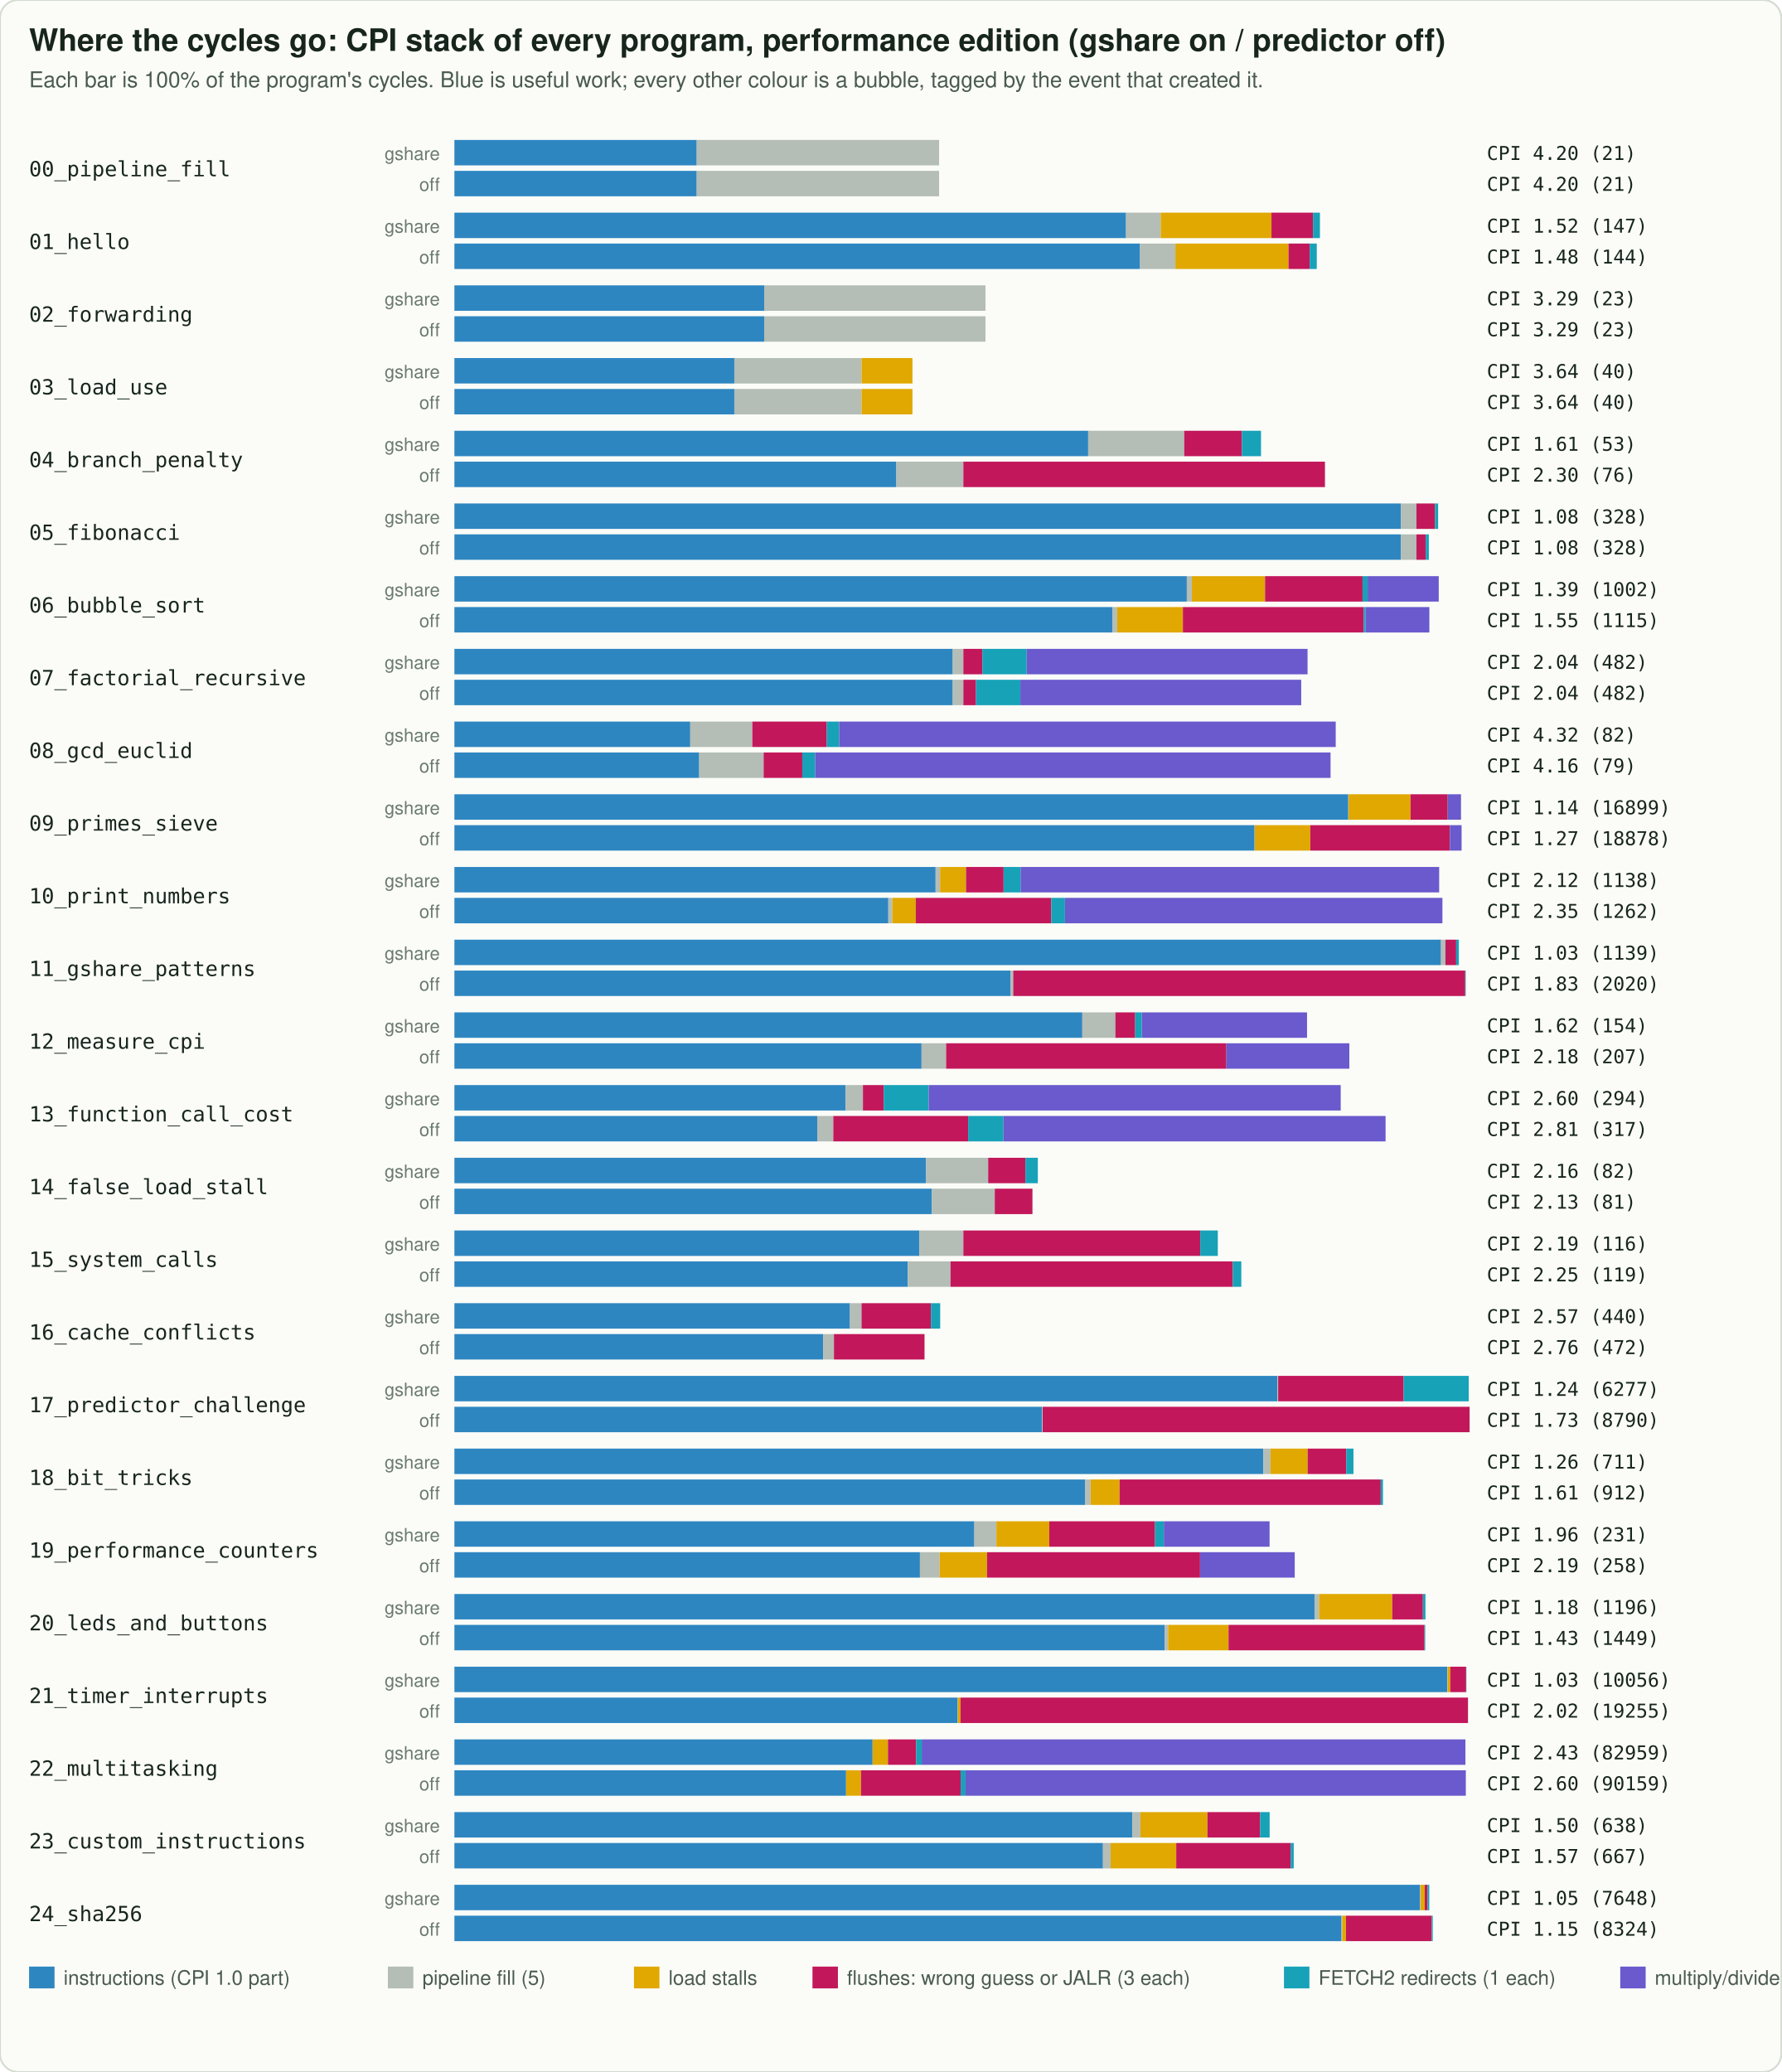
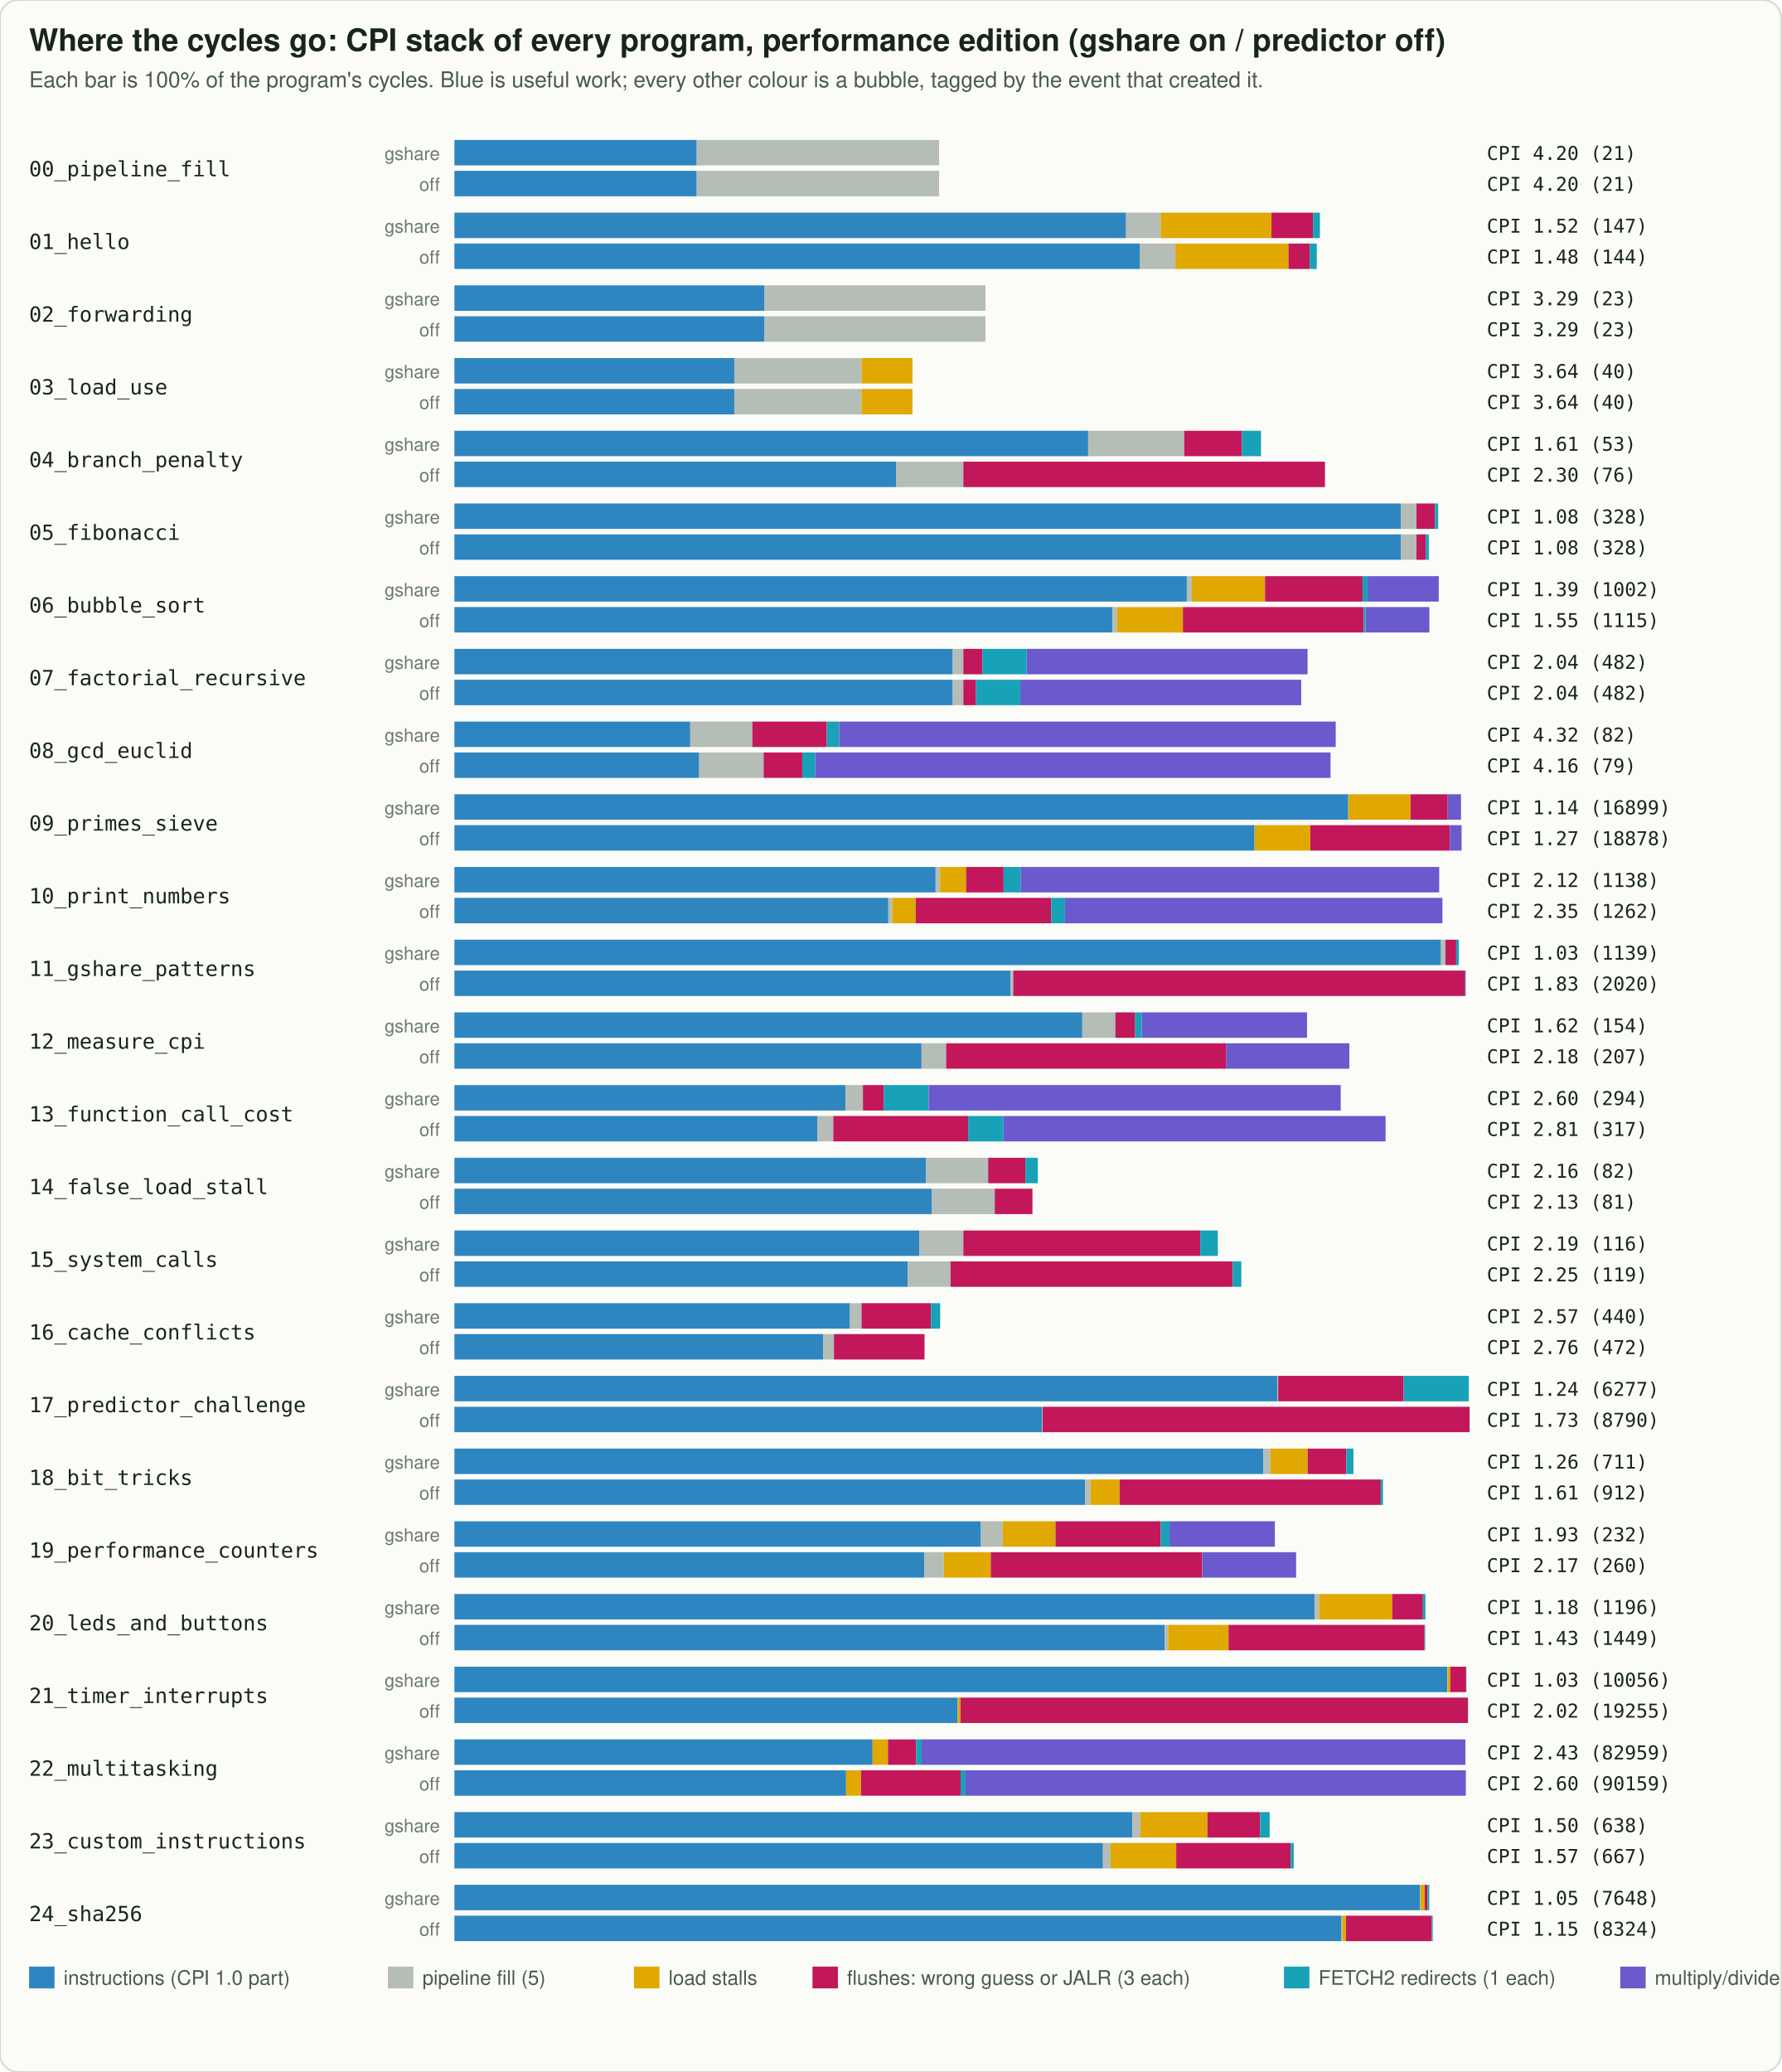
<svg xmlns="http://www.w3.org/2000/svg" viewBox="0 0 980 1140" width="980" height="1140">
  <rect width="100%" height="100%" rx="10" fill="#FBFCF8" stroke="#D5DBD0" />
  <text x="16" y="28" font-family="'IBM Plex Sans','Segoe UI',Helvetica,Arial,sans-serif" font-size="17" font-weight="600" fill="#17251D">Where the cycles go: CPI stack of every program, performance edition (gshare on / predictor off)</text>
  <text x="16" y="48" font-family="'IBM Plex Sans','Segoe UI',Helvetica,Arial,sans-serif" font-size="12" fill="#4A5A50">Each bar is 100% of the program's cycles. Blue is useful work; every other colour is a bubble, tagged by the event that created it.</text>
  <text x="16" y="97" font-family="'IBM Plex Mono',Consolas,monospace" font-size="11.5" fill="#17251D">00_pipeline_fill</text>
  <text x="242" y="88" font-family="'IBM Plex Sans','Segoe UI',Helvetica,Arial,sans-serif" font-size="10" fill="#6B7A70" text-anchor="end">gshare</text>
  <rect x="250" y="77" width="133.333" height="14" fill="#2E86C1" />
  <rect x="383.333" y="77" width="133.333" height="14" fill="#B4BDB6" />
  <rect x="516.667" y="77" width="0" height="14" fill="#E0A800" />
  <rect x="516.667" y="77" width="0" height="14" fill="#C2185B" />
  <rect x="516.667" y="77" width="0" height="14" fill="#17A2B8" />
  <rect x="516.667" y="77" width="0" height="14" fill="#6A5ACD" />
  <text x="818" y="88" font-family="'IBM Plex Mono',Consolas,monospace" font-size="10.5" fill="#17251D">CPI 4.20  (21)</text>
  <text x="242" y="105" font-family="'IBM Plex Sans','Segoe UI',Helvetica,Arial,sans-serif" font-size="10" fill="#6B7A70" text-anchor="end">off</text>
  <rect x="250" y="94" width="133.333" height="14" fill="#2E86C1" />
  <rect x="383.333" y="94" width="133.333" height="14" fill="#B4BDB6" />
  <rect x="516.667" y="94" width="0" height="14" fill="#E0A800" />
  <rect x="516.667" y="94" width="0" height="14" fill="#C2185B" />
  <rect x="516.667" y="94" width="0" height="14" fill="#17A2B8" />
  <rect x="516.667" y="94" width="0" height="14" fill="#6A5ACD" />
  <text x="818" y="105" font-family="'IBM Plex Mono',Consolas,monospace" font-size="10.5" fill="#17251D">CPI 4.20  (21)</text>
  <text x="16" y="137" font-family="'IBM Plex Mono',Consolas,monospace" font-size="11.5" fill="#17251D">01_hello</text>
  <text x="242" y="128" font-family="'IBM Plex Sans','Segoe UI',Helvetica,Arial,sans-serif" font-size="10" fill="#6B7A70" text-anchor="end">gshare</text>
  <rect x="250" y="117" width="369.524" height="14" fill="#2E86C1" />
  <rect x="619.524" y="117" width="19.048" height="14" fill="#B4BDB6" />
  <rect x="638.571" y="117" width="60.952" height="14" fill="#E0A800" />
  <rect x="699.524" y="117" width="22.857" height="14" fill="#C2185B" />
  <rect x="722.381" y="117" width="3.81" height="14" fill="#17A2B8" />
  <rect x="726.19" y="117" width="0" height="14" fill="#6A5ACD" />
  <text x="818" y="128" font-family="'IBM Plex Mono',Consolas,monospace" font-size="10.5" fill="#17251D">CPI 1.52  (147)</text>
  <text x="242" y="145" font-family="'IBM Plex Sans','Segoe UI',Helvetica,Arial,sans-serif" font-size="10" fill="#6B7A70" text-anchor="end">off</text>
  <rect x="250" y="134" width="377.222" height="14" fill="#2E86C1" />
  <rect x="627.222" y="134" width="19.444" height="14" fill="#B4BDB6" />
  <rect x="646.667" y="134" width="62.222" height="14" fill="#E0A800" />
  <rect x="708.889" y="134" width="11.667" height="14" fill="#C2185B" />
  <rect x="720.556" y="134" width="3.889" height="14" fill="#17A2B8" />
  <rect x="724.444" y="134" width="0" height="14" fill="#6A5ACD" />
  <text x="818" y="145" font-family="'IBM Plex Mono',Consolas,monospace" font-size="10.5" fill="#17251D">CPI 1.48  (144)</text>
  <text x="16" y="177" font-family="'IBM Plex Mono',Consolas,monospace" font-size="11.5" fill="#17251D">02_forwarding</text>
  <text x="242" y="168" font-family="'IBM Plex Sans','Segoe UI',Helvetica,Arial,sans-serif" font-size="10" fill="#6B7A70" text-anchor="end">gshare</text>
  <rect x="250" y="157" width="170.435" height="14" fill="#2E86C1" />
  <rect x="420.435" y="157" width="121.739" height="14" fill="#B4BDB6" />
  <rect x="542.174" y="157" width="0" height="14" fill="#E0A800" />
  <rect x="542.174" y="157" width="0" height="14" fill="#C2185B" />
  <rect x="542.174" y="157" width="0" height="14" fill="#17A2B8" />
  <rect x="542.174" y="157" width="0" height="14" fill="#6A5ACD" />
  <text x="818" y="168" font-family="'IBM Plex Mono',Consolas,monospace" font-size="10.5" fill="#17251D">CPI 3.29  (23)</text>
  <text x="242" y="185" font-family="'IBM Plex Sans','Segoe UI',Helvetica,Arial,sans-serif" font-size="10" fill="#6B7A70" text-anchor="end">off</text>
  <rect x="250" y="174" width="170.435" height="14" fill="#2E86C1" />
  <rect x="420.435" y="174" width="121.739" height="14" fill="#B4BDB6" />
  <rect x="542.174" y="174" width="0" height="14" fill="#E0A800" />
  <rect x="542.174" y="174" width="0" height="14" fill="#C2185B" />
  <rect x="542.174" y="174" width="0" height="14" fill="#17A2B8" />
  <rect x="542.174" y="174" width="0" height="14" fill="#6A5ACD" />
  <text x="818" y="185" font-family="'IBM Plex Mono',Consolas,monospace" font-size="10.5" fill="#17251D">CPI 3.29  (23)</text>
  <text x="16" y="217" font-family="'IBM Plex Mono',Consolas,monospace" font-size="11.5" fill="#17251D">03_load_use</text>
  <text x="242" y="208" font-family="'IBM Plex Sans','Segoe UI',Helvetica,Arial,sans-serif" font-size="10" fill="#6B7A70" text-anchor="end">gshare</text>
  <rect x="250" y="197" width="154" height="14" fill="#2E86C1" />
  <rect x="404" y="197" width="70" height="14" fill="#B4BDB6" />
  <rect x="474" y="197" width="28" height="14" fill="#E0A800" />
  <rect x="502" y="197" width="0" height="14" fill="#C2185B" />
  <rect x="502" y="197" width="0" height="14" fill="#17A2B8" />
  <rect x="502" y="197" width="0" height="14" fill="#6A5ACD" />
  <text x="818" y="208" font-family="'IBM Plex Mono',Consolas,monospace" font-size="10.5" fill="#17251D">CPI 3.64  (40)</text>
  <text x="242" y="225" font-family="'IBM Plex Sans','Segoe UI',Helvetica,Arial,sans-serif" font-size="10" fill="#6B7A70" text-anchor="end">off</text>
  <rect x="250" y="214" width="154" height="14" fill="#2E86C1" />
  <rect x="404" y="214" width="70" height="14" fill="#B4BDB6" />
  <rect x="474" y="214" width="28" height="14" fill="#E0A800" />
  <rect x="502" y="214" width="0" height="14" fill="#C2185B" />
  <rect x="502" y="214" width="0" height="14" fill="#17A2B8" />
  <rect x="502" y="214" width="0" height="14" fill="#6A5ACD" />
  <text x="818" y="225" font-family="'IBM Plex Mono',Consolas,monospace" font-size="10.5" fill="#17251D">CPI 3.64  (40)</text>
  <text x="16" y="257" font-family="'IBM Plex Mono',Consolas,monospace" font-size="11.5" fill="#17251D">04_branch_penalty</text>
  <text x="242" y="248" font-family="'IBM Plex Sans','Segoe UI',Helvetica,Arial,sans-serif" font-size="10" fill="#6B7A70" text-anchor="end">gshare</text>
  <rect x="250" y="237" width="348.679" height="14" fill="#2E86C1" />
  <rect x="598.679" y="237" width="52.83" height="14" fill="#B4BDB6" />
  <rect x="651.509" y="237" width="0" height="14" fill="#E0A800" />
  <rect x="651.509" y="237" width="31.698" height="14" fill="#C2185B" />
  <rect x="683.208" y="237" width="10.566" height="14" fill="#17A2B8" />
  <rect x="693.774" y="237" width="0" height="14" fill="#6A5ACD" />
  <text x="818" y="248" font-family="'IBM Plex Mono',Consolas,monospace" font-size="10.5" fill="#17251D">CPI 1.61  (53)</text>
  <text x="242" y="265" font-family="'IBM Plex Sans','Segoe UI',Helvetica,Arial,sans-serif" font-size="10" fill="#6B7A70" text-anchor="end">off</text>
  <rect x="250" y="254" width="243.158" height="14" fill="#2E86C1" />
  <rect x="493.158" y="254" width="36.842" height="14" fill="#B4BDB6" />
  <rect x="530" y="254" width="0" height="14" fill="#E0A800" />
  <rect x="530" y="254" width="198.947" height="14" fill="#C2185B" />
  <rect x="728.947" y="254" width="0" height="14" fill="#17A2B8" />
  <rect x="728.947" y="254" width="0" height="14" fill="#6A5ACD" />
  <text x="818" y="265" font-family="'IBM Plex Mono',Consolas,monospace" font-size="10.5" fill="#17251D">CPI 2.30  (76)</text>
  <text x="16" y="297" font-family="'IBM Plex Mono',Consolas,monospace" font-size="11.5" fill="#17251D">05_fibonacci</text>
  <text x="242" y="288" font-family="'IBM Plex Sans','Segoe UI',Helvetica,Arial,sans-serif" font-size="10" fill="#6B7A70" text-anchor="end">gshare</text>
  <rect x="250" y="277" width="520.732" height="14" fill="#2E86C1" />
  <rect x="770.732" y="277" width="8.537" height="14" fill="#B4BDB6" />
  <rect x="779.268" y="277" width="0" height="14" fill="#E0A800" />
  <rect x="779.268" y="277" width="10.244" height="14" fill="#C2185B" />
  <rect x="789.512" y="277" width="1.707" height="14" fill="#17A2B8" />
  <rect x="791.22" y="277" width="0" height="14" fill="#6A5ACD" />
  <text x="818" y="288" font-family="'IBM Plex Mono',Consolas,monospace" font-size="10.5" fill="#17251D">CPI 1.08  (328)</text>
  <text x="242" y="305" font-family="'IBM Plex Sans','Segoe UI',Helvetica,Arial,sans-serif" font-size="10" fill="#6B7A70" text-anchor="end">off</text>
  <rect x="250" y="294" width="520.732" height="14" fill="#2E86C1" />
  <rect x="770.732" y="294" width="8.537" height="14" fill="#B4BDB6" />
  <rect x="779.268" y="294" width="0" height="14" fill="#E0A800" />
  <rect x="779.268" y="294" width="5.122" height="14" fill="#C2185B" />
  <rect x="784.39" y="294" width="1.707" height="14" fill="#17A2B8" />
  <rect x="786.098" y="294" width="0" height="14" fill="#6A5ACD" />
  <text x="818" y="305" font-family="'IBM Plex Mono',Consolas,monospace" font-size="10.5" fill="#17251D">CPI 1.08  (328)</text>
  <text x="16" y="337" font-family="'IBM Plex Mono',Consolas,monospace" font-size="11.5" fill="#17251D">06_bubble_sort</text>
  <text x="242" y="328" font-family="'IBM Plex Sans','Segoe UI',Helvetica,Arial,sans-serif" font-size="10" fill="#6B7A70" text-anchor="end">gshare</text>
  <rect x="250" y="317" width="402.954" height="14" fill="#2E86C1" />
  <rect x="652.954" y="317" width="2.794" height="14" fill="#B4BDB6" />
  <rect x="655.749" y="317" width="40.24" height="14" fill="#E0A800" />
  <rect x="695.988" y="317" width="53.653" height="14" fill="#C2185B" />
  <rect x="749.641" y="317" width="2.794" height="14" fill="#17A2B8" />
  <rect x="752.435" y="317" width="39.122" height="14" fill="#6A5ACD" />
  <text x="818" y="328" font-family="'IBM Plex Mono',Consolas,monospace" font-size="10.5" fill="#17251D">CPI 1.39  (1002)</text>
  <text x="242" y="345" font-family="'IBM Plex Sans','Segoe UI',Helvetica,Arial,sans-serif" font-size="10" fill="#6B7A70" text-anchor="end">off</text>
  <rect x="250" y="334" width="362.117" height="14" fill="#2E86C1" />
  <rect x="612.117" y="334" width="2.511" height="14" fill="#B4BDB6" />
  <rect x="614.628" y="334" width="36.161" height="14" fill="#E0A800" />
  <rect x="650.789" y="334" width="99.444" height="14" fill="#C2185B" />
  <rect x="750.233" y="334" width="1.004" height="14" fill="#17A2B8" />
  <rect x="751.238" y="334" width="35.157" height="14" fill="#6A5ACD" />
  <text x="818" y="345" font-family="'IBM Plex Mono',Consolas,monospace" font-size="10.5" fill="#17251D">CPI 1.55  (1115)</text>
  <text x="16" y="377" font-family="'IBM Plex Mono',Consolas,monospace" font-size="11.5" fill="#17251D">07_factorial_recursive</text>
  <text x="242" y="368" font-family="'IBM Plex Sans','Segoe UI',Helvetica,Arial,sans-serif" font-size="10" fill="#6B7A70" text-anchor="end">gshare</text>
  <rect x="250" y="357" width="274.191" height="14" fill="#2E86C1" />
  <rect x="524.191" y="357" width="5.809" height="14" fill="#B4BDB6" />
  <rect x="530" y="357" width="0" height="14" fill="#E0A800" />
  <rect x="530" y="357" width="10.456" height="14" fill="#C2185B" />
  <rect x="540.456" y="357" width="24.398" height="14" fill="#17A2B8" />
  <rect x="564.855" y="357" width="154.523" height="14" fill="#6A5ACD" />
  <text x="818" y="368" font-family="'IBM Plex Mono',Consolas,monospace" font-size="10.5" fill="#17251D">CPI 2.04  (482)</text>
  <text x="242" y="385" font-family="'IBM Plex Sans','Segoe UI',Helvetica,Arial,sans-serif" font-size="10" fill="#6B7A70" text-anchor="end">off</text>
  <rect x="250" y="374" width="274.191" height="14" fill="#2E86C1" />
  <rect x="524.191" y="374" width="5.809" height="14" fill="#B4BDB6" />
  <rect x="530" y="374" width="0" height="14" fill="#E0A800" />
  <rect x="530" y="374" width="6.971" height="14" fill="#C2185B" />
  <rect x="536.971" y="374" width="24.398" height="14" fill="#17A2B8" />
  <rect x="561.369" y="374" width="154.523" height="14" fill="#6A5ACD" />
  <text x="818" y="385" font-family="'IBM Plex Mono',Consolas,monospace" font-size="10.5" fill="#17251D">CPI 2.04  (482)</text>
  <text x="16" y="417" font-family="'IBM Plex Mono',Consolas,monospace" font-size="11.5" fill="#17251D">08_gcd_euclid</text>
  <text x="242" y="408" font-family="'IBM Plex Sans','Segoe UI',Helvetica,Arial,sans-serif" font-size="10" fill="#6B7A70" text-anchor="end">gshare</text>
  <rect x="250" y="397" width="129.756" height="14" fill="#2E86C1" />
  <rect x="379.756" y="397" width="34.146" height="14" fill="#B4BDB6" />
  <rect x="413.902" y="397" width="0" height="14" fill="#E0A800" />
  <rect x="413.902" y="397" width="40.976" height="14" fill="#C2185B" />
  <rect x="454.878" y="397" width="6.829" height="14" fill="#17A2B8" />
  <rect x="461.707" y="397" width="273.171" height="14" fill="#6A5ACD" />
  <text x="818" y="408" font-family="'IBM Plex Mono',Consolas,monospace" font-size="10.5" fill="#17251D">CPI 4.32  (82)</text>
  <text x="242" y="425" font-family="'IBM Plex Sans','Segoe UI',Helvetica,Arial,sans-serif" font-size="10" fill="#6B7A70" text-anchor="end">off</text>
  <rect x="250" y="414" width="134.684" height="14" fill="#2E86C1" />
  <rect x="384.684" y="414" width="35.443" height="14" fill="#B4BDB6" />
  <rect x="420.127" y="414" width="0" height="14" fill="#E0A800" />
  <rect x="420.127" y="414" width="21.266" height="14" fill="#C2185B" />
  <rect x="441.392" y="414" width="7.089" height="14" fill="#17A2B8" />
  <rect x="448.481" y="414" width="283.544" height="14" fill="#6A5ACD" />
  <text x="818" y="425" font-family="'IBM Plex Mono',Consolas,monospace" font-size="10.5" fill="#17251D">CPI 4.16  (79)</text>
  <text x="16" y="457" font-family="'IBM Plex Mono',Consolas,monospace" font-size="11.5" fill="#17251D">09_primes_sieve</text>
  <text x="242" y="448" font-family="'IBM Plex Sans','Segoe UI',Helvetica,Arial,sans-serif" font-size="10" fill="#6B7A70" text-anchor="end">gshare</text>
  <rect x="250" y="437" width="491.802" height="14" fill="#2E86C1" />
  <rect x="741.802" y="437" width="0.166" height="14" fill="#B4BDB6" />
  <rect x="741.968" y="437" width="34.066" height="14" fill="#E0A800" />
  <rect x="776.033" y="437" width="20.479" height="14" fill="#C2185B" />
  <rect x="796.513" y="437" width="0.099" height="14" fill="#17A2B8" />
  <rect x="796.612" y="437" width="7.191" height="14" fill="#6A5ACD" />
  <text x="818" y="448" font-family="'IBM Plex Mono',Consolas,monospace" font-size="10.5" fill="#17251D">CPI 1.14  (16899)</text>
  <text x="242" y="465" font-family="'IBM Plex Sans','Segoe UI',Helvetica,Arial,sans-serif" font-size="10" fill="#6B7A70" text-anchor="end">off</text>
  <rect x="250" y="454" width="440.246" height="14" fill="#2E86C1" />
  <rect x="690.246" y="454" width="0.148" height="14" fill="#B4BDB6" />
  <rect x="690.394" y="454" width="30.495" height="14" fill="#E0A800" />
  <rect x="720.889" y="454" width="76.712" height="14" fill="#C2185B" />
  <rect x="797.6" y="454" width="0.089" height="14" fill="#17A2B8" />
  <rect x="797.689" y="454" width="6.437" height="14" fill="#6A5ACD" />
  <text x="818" y="465" font-family="'IBM Plex Mono',Consolas,monospace" font-size="10.5" fill="#17251D">CPI 1.27  (18878)</text>
  <text x="16" y="497" font-family="'IBM Plex Mono',Consolas,monospace" font-size="11.5" fill="#17251D">10_print_numbers</text>
  <text x="242" y="488" font-family="'IBM Plex Sans','Segoe UI',Helvetica,Arial,sans-serif" font-size="10" fill="#6B7A70" text-anchor="end">gshare</text>
  <rect x="250" y="477" width="264.745" height="14" fill="#2E86C1" />
  <rect x="514.745" y="477" width="2.46" height="14" fill="#B4BDB6" />
  <rect x="517.206" y="477" width="14.271" height="14" fill="#E0A800" />
  <rect x="531.476" y="477" width="20.668" height="14" fill="#C2185B" />
  <rect x="552.144" y="477" width="9.35" height="14" fill="#17A2B8" />
  <rect x="561.494" y="477" width="230.299" height="14" fill="#6A5ACD" />
  <text x="818" y="488" font-family="'IBM Plex Mono',Consolas,monospace" font-size="10.5" fill="#17251D">CPI 2.12  (1138)</text>
  <text x="242" y="505" font-family="'IBM Plex Sans','Segoe UI',Helvetica,Arial,sans-serif" font-size="10" fill="#6B7A70" text-anchor="end">off</text>
  <rect x="250" y="494" width="238.732" height="14" fill="#2E86C1" />
  <rect x="488.732" y="494" width="2.219" height="14" fill="#B4BDB6" />
  <rect x="490.951" y="494" width="12.868" height="14" fill="#E0A800" />
  <rect x="503.819" y="494" width="74.548" height="14" fill="#C2185B" />
  <rect x="578.368" y="494" width="7.544" height="14" fill="#17A2B8" />
  <rect x="585.911" y="494" width="207.67" height="14" fill="#6A5ACD" />
  <text x="818" y="505" font-family="'IBM Plex Mono',Consolas,monospace" font-size="10.5" fill="#17251D">CPI 2.35  (1262)</text>
  <text x="16" y="537" font-family="'IBM Plex Mono',Consolas,monospace" font-size="11.5" fill="#17251D">11_gshare_patterns</text>
  <text x="242" y="528" font-family="'IBM Plex Sans','Segoe UI',Helvetica,Arial,sans-serif" font-size="10" fill="#6B7A70" text-anchor="end">gshare</text>
  <rect x="250" y="517" width="542.792" height="14" fill="#2E86C1" />
  <rect x="792.792" y="517" width="2.458" height="14" fill="#B4BDB6" />
  <rect x="795.25" y="517" width="0" height="14" fill="#E0A800" />
  <rect x="795.25" y="517" width="5.9" height="14" fill="#C2185B" />
  <rect x="801.15" y="517" width="1.475" height="14" fill="#17A2B8" />
  <rect x="802.625" y="517" width="0" height="14" fill="#6A5ACD" />
  <text x="818" y="528" font-family="'IBM Plex Mono',Consolas,monospace" font-size="10.5" fill="#17251D">CPI 1.03  (1139)</text>
  <text x="242" y="545" font-family="'IBM Plex Sans','Segoe UI',Helvetica,Arial,sans-serif" font-size="10" fill="#6B7A70" text-anchor="end">off</text>
  <rect x="250" y="534" width="306.059" height="14" fill="#2E86C1" />
  <rect x="556.059" y="534" width="1.386" height="14" fill="#B4BDB6" />
  <rect x="557.446" y="534" width="0" height="14" fill="#E0A800" />
  <rect x="557.446" y="534" width="248.673" height="14" fill="#C2185B" />
  <rect x="806.119" y="534" width="0.277" height="14" fill="#17A2B8" />
  <rect x="806.396" y="534" width="0" height="14" fill="#6A5ACD" />
  <text x="818" y="545" font-family="'IBM Plex Mono',Consolas,monospace" font-size="10.5" fill="#17251D">CPI 1.83  (2020)</text>
  <text x="16" y="577" font-family="'IBM Plex Mono',Consolas,monospace" font-size="11.5" fill="#17251D">12_measure_cpi</text>
  <text x="242" y="568" font-family="'IBM Plex Sans','Segoe UI',Helvetica,Arial,sans-serif" font-size="10" fill="#6B7A70" text-anchor="end">gshare</text>
  <rect x="250" y="557" width="345.455" height="14" fill="#2E86C1" />
  <rect x="595.455" y="557" width="18.182" height="14" fill="#B4BDB6" />
  <rect x="613.636" y="557" width="0" height="14" fill="#E0A800" />
  <rect x="613.636" y="557" width="10.909" height="14" fill="#C2185B" />
  <rect x="624.545" y="557" width="3.636" height="14" fill="#17A2B8" />
  <rect x="628.182" y="557" width="90.909" height="14" fill="#6A5ACD" />
  <text x="818" y="568" font-family="'IBM Plex Mono',Consolas,monospace" font-size="10.5" fill="#17251D">CPI 1.62  (154)</text>
  <text x="242" y="585" font-family="'IBM Plex Sans','Segoe UI',Helvetica,Arial,sans-serif" font-size="10" fill="#6B7A70" text-anchor="end">off</text>
  <rect x="250" y="574" width="257.005" height="14" fill="#2E86C1" />
  <rect x="507.005" y="574" width="13.527" height="14" fill="#B4BDB6" />
  <rect x="520.531" y="574" width="0" height="14" fill="#E0A800" />
  <rect x="520.531" y="574" width="154.203" height="14" fill="#C2185B" />
  <rect x="674.734" y="574" width="0" height="14" fill="#17A2B8" />
  <rect x="674.734" y="574" width="67.633" height="14" fill="#6A5ACD" />
  <text x="818" y="585" font-family="'IBM Plex Mono',Consolas,monospace" font-size="10.5" fill="#17251D">CPI 2.18  (207)</text>
  <text x="16" y="617" font-family="'IBM Plex Mono',Consolas,monospace" font-size="11.5" fill="#17251D">13_function_call_cost</text>
  <text x="242" y="608" font-family="'IBM Plex Sans','Segoe UI',Helvetica,Arial,sans-serif" font-size="10" fill="#6B7A70" text-anchor="end">gshare</text>
  <rect x="250" y="597" width="215.238" height="14" fill="#2E86C1" />
  <rect x="465.238" y="597" width="9.524" height="14" fill="#B4BDB6" />
  <rect x="474.762" y="597" width="0" height="14" fill="#E0A800" />
  <rect x="474.762" y="597" width="11.429" height="14" fill="#C2185B" />
  <rect x="486.19" y="597" width="24.762" height="14" fill="#17A2B8" />
  <rect x="510.952" y="597" width="226.667" height="14" fill="#6A5ACD" />
  <text x="818" y="608" font-family="'IBM Plex Mono',Consolas,monospace" font-size="10.5" fill="#17251D">CPI 2.60  (294)</text>
  <text x="242" y="625" font-family="'IBM Plex Sans','Segoe UI',Helvetica,Arial,sans-serif" font-size="10" fill="#6B7A70" text-anchor="end">off</text>
  <rect x="250" y="614" width="199.621" height="14" fill="#2E86C1" />
  <rect x="449.621" y="614" width="8.833" height="14" fill="#B4BDB6" />
  <rect x="458.454" y="614" width="0" height="14" fill="#E0A800" />
  <rect x="458.454" y="614" width="74.196" height="14" fill="#C2185B" />
  <rect x="532.65" y="614" width="19.432" height="14" fill="#17A2B8" />
  <rect x="552.082" y="614" width="210.221" height="14" fill="#6A5ACD" />
  <text x="818" y="625" font-family="'IBM Plex Mono',Consolas,monospace" font-size="10.5" fill="#17251D">CPI 2.81  (317)</text>
  <text x="16" y="657" font-family="'IBM Plex Mono',Consolas,monospace" font-size="11.5" fill="#17251D">14_false_load_stall</text>
  <text x="242" y="648" font-family="'IBM Plex Sans','Segoe UI',Helvetica,Arial,sans-serif" font-size="10" fill="#6B7A70" text-anchor="end">gshare</text>
  <rect x="250" y="637" width="259.512" height="14" fill="#2E86C1" />
  <rect x="509.512" y="637" width="34.146" height="14" fill="#B4BDB6" />
  <rect x="543.659" y="637" width="0" height="14" fill="#E0A800" />
  <rect x="543.659" y="637" width="20.488" height="14" fill="#C2185B" />
  <rect x="564.146" y="637" width="6.829" height="14" fill="#17A2B8" />
  <rect x="570.976" y="637" width="0" height="14" fill="#6A5ACD" />
  <text x="818" y="648" font-family="'IBM Plex Mono',Consolas,monospace" font-size="10.5" fill="#17251D">CPI 2.16  (82)</text>
  <text x="242" y="665" font-family="'IBM Plex Sans','Segoe UI',Helvetica,Arial,sans-serif" font-size="10" fill="#6B7A70" text-anchor="end">off</text>
  <rect x="250" y="654" width="262.716" height="14" fill="#2E86C1" />
  <rect x="512.716" y="654" width="34.568" height="14" fill="#B4BDB6" />
  <rect x="547.284" y="654" width="0" height="14" fill="#E0A800" />
  <rect x="547.284" y="654" width="20.741" height="14" fill="#C2185B" />
  <rect x="568.025" y="654" width="0" height="14" fill="#17A2B8" />
  <rect x="568.025" y="654" width="0" height="14" fill="#6A5ACD" />
  <text x="818" y="665" font-family="'IBM Plex Mono',Consolas,monospace" font-size="10.5" fill="#17251D">CPI 2.13  (81)</text>
  <text x="16" y="697" font-family="'IBM Plex Mono',Consolas,monospace" font-size="11.5" fill="#17251D">15_system_calls</text>
  <text x="242" y="688" font-family="'IBM Plex Sans','Segoe UI',Helvetica,Arial,sans-serif" font-size="10" fill="#6B7A70" text-anchor="end">gshare</text>
  <rect x="250" y="677" width="255.862" height="14" fill="#2E86C1" />
  <rect x="505.862" y="677" width="24.138" height="14" fill="#B4BDB6" />
  <rect x="530" y="677" width="0" height="14" fill="#E0A800" />
  <rect x="530" y="677" width="130.345" height="14" fill="#C2185B" />
  <rect x="660.345" y="677" width="9.655" height="14" fill="#17A2B8" />
  <rect x="670" y="677" width="0" height="14" fill="#6A5ACD" />
  <text x="818" y="688" font-family="'IBM Plex Mono',Consolas,monospace" font-size="10.5" fill="#17251D">CPI 2.19  (116)</text>
  <text x="242" y="705" font-family="'IBM Plex Sans','Segoe UI',Helvetica,Arial,sans-serif" font-size="10" fill="#6B7A70" text-anchor="end">off</text>
  <rect x="250" y="694" width="249.412" height="14" fill="#2E86C1" />
  <rect x="499.412" y="694" width="23.529" height="14" fill="#B4BDB6" />
  <rect x="522.941" y="694" width="0" height="14" fill="#E0A800" />
  <rect x="522.941" y="694" width="155.294" height="14" fill="#C2185B" />
  <rect x="678.235" y="694" width="4.706" height="14" fill="#17A2B8" />
  <rect x="682.941" y="694" width="0" height="14" fill="#6A5ACD" />
  <text x="818" y="705" font-family="'IBM Plex Mono',Consolas,monospace" font-size="10.5" fill="#17251D">CPI 2.25  (119)</text>
  <text x="16" y="737" font-family="'IBM Plex Mono',Consolas,monospace" font-size="11.5" fill="#17251D">16_cache_conflicts</text>
  <text x="242" y="728" font-family="'IBM Plex Sans','Segoe UI',Helvetica,Arial,sans-serif" font-size="10" fill="#6B7A70" text-anchor="end">gshare</text>
  <rect x="250" y="717" width="217.636" height="14" fill="#2E86C1" />
  <rect x="467.636" y="717" width="6.364" height="14" fill="#B4BDB6" />
  <rect x="474" y="717" width="0" height="14" fill="#E0A800" />
  <rect x="474" y="717" width="38.182" height="14" fill="#C2185B" />
  <rect x="512.182" y="717" width="5.091" height="14" fill="#17A2B8" />
  <rect x="517.273" y="717" width="0" height="14" fill="#6A5ACD" />
  <text x="818" y="728" font-family="'IBM Plex Mono',Consolas,monospace" font-size="10.5" fill="#17251D">CPI 2.57  (440)</text>
  <text x="242" y="745" font-family="'IBM Plex Sans','Segoe UI',Helvetica,Arial,sans-serif" font-size="10" fill="#6B7A70" text-anchor="end">off</text>
  <rect x="250" y="734" width="202.881" height="14" fill="#2E86C1" />
  <rect x="452.881" y="734" width="5.932" height="14" fill="#B4BDB6" />
  <rect x="458.814" y="734" width="0" height="14" fill="#E0A800" />
  <rect x="458.814" y="734" width="49.831" height="14" fill="#C2185B" />
  <rect x="508.644" y="734" width="0" height="14" fill="#17A2B8" />
  <rect x="508.644" y="734" width="0" height="14" fill="#6A5ACD" />
  <text x="818" y="745" font-family="'IBM Plex Mono',Consolas,monospace" font-size="10.5" fill="#17251D">CPI 2.76  (472)</text>
  <text x="16" y="777" font-family="'IBM Plex Mono',Consolas,monospace" font-size="11.5" fill="#17251D">17_predictor_challenge</text>
  <text x="242" y="768" font-family="'IBM Plex Sans','Segoe UI',Helvetica,Arial,sans-serif" font-size="10" fill="#6B7A70" text-anchor="end">gshare</text>
  <rect x="250" y="757" width="452.764" height="14" fill="#2E86C1" />
  <rect x="702.764" y="757" width="0.446" height="14" fill="#B4BDB6" />
  <rect x="703.21" y="757" width="0" height="14" fill="#E0A800" />
  <rect x="703.21" y="757" width="69.052" height="14" fill="#C2185B" />
  <rect x="772.262" y="757" width="35.775" height="14" fill="#17A2B8" />
  <rect x="808.037" y="757" width="0" height="14" fill="#6A5ACD" />
  <text x="818" y="768" font-family="'IBM Plex Mono',Consolas,monospace" font-size="10.5" fill="#17251D">CPI 1.24  (6277)</text>
  <text x="242" y="785" font-family="'IBM Plex Sans','Segoe UI',Helvetica,Arial,sans-serif" font-size="10" fill="#6B7A70" text-anchor="end">off</text>
  <rect x="250" y="774" width="323.322" height="14" fill="#2E86C1" />
  <rect x="573.322" y="774" width="0.319" height="14" fill="#B4BDB6" />
  <rect x="573.641" y="774" width="0" height="14" fill="#E0A800" />
  <rect x="573.641" y="774" width="234.894" height="14" fill="#C2185B" />
  <rect x="808.535" y="774" width="0" height="14" fill="#17A2B8" />
  <rect x="808.535" y="774" width="0" height="14" fill="#6A5ACD" />
  <text x="818" y="785" font-family="'IBM Plex Mono',Consolas,monospace" font-size="10.5" fill="#17251D">CPI 1.73  (8790)</text>
  <text x="16" y="817" font-family="'IBM Plex Mono',Consolas,monospace" font-size="11.5" fill="#17251D">18_bit_tricks</text>
  <text x="242" y="808" font-family="'IBM Plex Sans','Segoe UI',Helvetica,Arial,sans-serif" font-size="10" fill="#6B7A70" text-anchor="end">gshare</text>
  <rect x="250" y="797" width="445.007" height="14" fill="#2E86C1" />
  <rect x="695.007" y="797" width="3.938" height="14" fill="#B4BDB6" />
  <rect x="698.945" y="797" width="20.478" height="14" fill="#E0A800" />
  <rect x="719.423" y="797" width="21.266" height="14" fill="#C2185B" />
  <rect x="740.689" y="797" width="3.938" height="14" fill="#17A2B8" />
  <rect x="744.627" y="797" width="0" height="14" fill="#6A5ACD" />
  <text x="818" y="808" font-family="'IBM Plex Mono',Consolas,monospace" font-size="10.5" fill="#17251D">CPI 1.26  (711)</text>
  <text x="242" y="825" font-family="'IBM Plex Sans','Segoe UI',Helvetica,Arial,sans-serif" font-size="10" fill="#6B7A70" text-anchor="end">off</text>
  <rect x="250" y="814" width="346.93" height="14" fill="#2E86C1" />
  <rect x="596.93" y="814" width="3.07" height="14" fill="#B4BDB6" />
  <rect x="600" y="814" width="15.965" height="14" fill="#E0A800" />
  <rect x="615.965" y="814" width="143.684" height="14" fill="#C2185B" />
  <rect x="759.649" y="814" width="1.228" height="14" fill="#17A2B8" />
  <rect x="760.877" y="814" width="0" height="14" fill="#6A5ACD" />
  <text x="818" y="825" font-family="'IBM Plex Mono',Consolas,monospace" font-size="10.5" fill="#17251D">CPI 1.61  (912)</text>
  <text x="16" y="857" font-family="'IBM Plex Mono',Consolas,monospace" font-size="11.5" fill="#17251D">19_performance_counters</text>
  <text x="242" y="848" font-family="'IBM Plex Sans','Segoe UI',Helvetica,Arial,sans-serif" font-size="10" fill="#6B7A70" text-anchor="end">gshare</text>
-   <rect x="250" y="837" width="286.061" height="14" fill="#2E86C1" />
-   <rect x="536.061" y="837" width="12.121" height="14" fill="#B4BDB6" />
-   <rect x="548.182" y="837" width="29.091" height="14" fill="#E0A800" />
-   <rect x="577.273" y="837" width="58.182" height="14" fill="#C2185B" />
-   <rect x="635.455" y="837" width="4.848" height="14" fill="#17A2B8" />
-   <rect x="640.303" y="837" width="58.182" height="14" fill="#6A5ACD" />
-   <text x="818" y="848" font-family="'IBM Plex Mono',Consolas,monospace" font-size="10.5" fill="#17251D">CPI 1.96  (231)</text>
+   <rect x="250" y="837" width="289.655" height="14" fill="#2E86C1" />
+   <rect x="539.655" y="837" width="12.069" height="14" fill="#B4BDB6" />
+   <rect x="551.724" y="837" width="28.966" height="14" fill="#E0A800" />
+   <rect x="580.69" y="837" width="57.931" height="14" fill="#C2185B" />
+   <rect x="638.621" y="837" width="4.828" height="14" fill="#17A2B8" />
+   <rect x="643.448" y="837" width="57.931" height="14" fill="#6A5ACD" />
+   <text x="818" y="848" font-family="'IBM Plex Mono',Consolas,monospace" font-size="10.5" fill="#17251D">CPI 1.93  (232)</text>
  <text x="242" y="865" font-family="'IBM Plex Sans','Segoe UI',Helvetica,Arial,sans-serif" font-size="10" fill="#6B7A70" text-anchor="end">off</text>
-   <rect x="250" y="854" width="256.124" height="14" fill="#2E86C1" />
-   <rect x="506.124" y="854" width="10.853" height="14" fill="#B4BDB6" />
-   <rect x="516.977" y="854" width="26.047" height="14" fill="#E0A800" />
-   <rect x="543.023" y="854" width="117.209" height="14" fill="#C2185B" />
-   <rect x="660.233" y="854" width="0" height="14" fill="#17A2B8" />
-   <rect x="660.233" y="854" width="52.093" height="14" fill="#6A5ACD" />
-   <text x="818" y="865" font-family="'IBM Plex Mono',Consolas,monospace" font-size="10.5" fill="#17251D">CPI 2.19  (258)</text>
+   <rect x="250" y="854" width="258.462" height="14" fill="#2E86C1" />
+   <rect x="508.462" y="854" width="10.769" height="14" fill="#B4BDB6" />
+   <rect x="519.231" y="854" width="25.846" height="14" fill="#E0A800" />
+   <rect x="545.077" y="854" width="116.308" height="14" fill="#C2185B" />
+   <rect x="661.385" y="854" width="0" height="14" fill="#17A2B8" />
+   <rect x="661.385" y="854" width="51.692" height="14" fill="#6A5ACD" />
+   <text x="818" y="865" font-family="'IBM Plex Mono',Consolas,monospace" font-size="10.5" fill="#17251D">CPI 2.17  (260)</text>
  <text x="16" y="897" font-family="'IBM Plex Mono',Consolas,monospace" font-size="11.5" fill="#17251D">20_leds_and_buttons</text>
  <text x="242" y="888" font-family="'IBM Plex Sans','Segoe UI',Helvetica,Arial,sans-serif" font-size="10" fill="#6B7A70" text-anchor="end">gshare</text>
  <rect x="250" y="877" width="473.378" height="14" fill="#2E86C1" />
  <rect x="723.378" y="877" width="2.341" height="14" fill="#B4BDB6" />
  <rect x="725.719" y="877" width="40.268" height="14" fill="#E0A800" />
  <rect x="765.987" y="877" width="16.856" height="14" fill="#C2185B" />
  <rect x="782.843" y="877" width="1.405" height="14" fill="#17A2B8" />
  <rect x="784.247" y="877" width="0" height="14" fill="#6A5ACD" />
  <text x="818" y="888" font-family="'IBM Plex Mono',Consolas,monospace" font-size="10.5" fill="#17251D">CPI 1.18  (1196)</text>
  <text x="242" y="905" font-family="'IBM Plex Sans','Segoe UI',Helvetica,Arial,sans-serif" font-size="10" fill="#6B7A70" text-anchor="end">off</text>
  <rect x="250" y="894" width="390.725" height="14" fill="#2E86C1" />
  <rect x="640.725" y="894" width="1.932" height="14" fill="#B4BDB6" />
  <rect x="642.657" y="894" width="33.237" height="14" fill="#E0A800" />
  <rect x="675.894" y="894" width="107.826" height="14" fill="#C2185B" />
  <rect x="783.72" y="894" width="0.386" height="14" fill="#17A2B8" />
  <rect x="784.106" y="894" width="0" height="14" fill="#6A5ACD" />
  <text x="818" y="905" font-family="'IBM Plex Mono',Consolas,monospace" font-size="10.5" fill="#17251D">CPI 1.43  (1449)</text>
  <text x="16" y="937" font-family="'IBM Plex Mono',Consolas,monospace" font-size="11.5" fill="#17251D">21_timer_interrupts</text>
  <text x="242" y="928" font-family="'IBM Plex Sans','Segoe UI',Helvetica,Arial,sans-serif" font-size="10" fill="#6B7A70" text-anchor="end">gshare</text>
  <rect x="250" y="917" width="546.189" height="14" fill="#2E86C1" />
  <rect x="796.189" y="917" width="0.278" height="14" fill="#B4BDB6" />
  <rect x="796.468" y="917" width="1.448" height="14" fill="#E0A800" />
  <rect x="797.916" y="917" width="8.687" height="14" fill="#C2185B" />
  <rect x="806.603" y="917" width="0.167" height="14" fill="#17A2B8" />
  <rect x="806.77" y="917" width="0" height="14" fill="#6A5ACD" />
  <text x="818" y="928" font-family="'IBM Plex Mono',Consolas,monospace" font-size="10.5" fill="#17251D">CPI 1.03  (10056)</text>
  <text x="242" y="945" font-family="'IBM Plex Sans','Segoe UI',Helvetica,Arial,sans-serif" font-size="10" fill="#6B7A70" text-anchor="end">off</text>
  <rect x="250" y="934" width="276.874" height="14" fill="#2E86C1" />
  <rect x="526.874" y="934" width="0.145" height="14" fill="#B4BDB6" />
  <rect x="527.019" y="934" width="1.425" height="14" fill="#E0A800" />
  <rect x="528.444" y="934" width="279.2" height="14" fill="#C2185B" />
  <rect x="807.644" y="934" width="0" height="14" fill="#17A2B8" />
  <rect x="807.644" y="934" width="0" height="14" fill="#6A5ACD" />
  <text x="818" y="945" font-family="'IBM Plex Mono',Consolas,monospace" font-size="10.5" fill="#17251D">CPI 2.02  (19255)</text>
  <text x="16" y="977" font-family="'IBM Plex Mono',Consolas,monospace" font-size="11.5" fill="#17251D">22_multitasking</text>
  <text x="242" y="968" font-family="'IBM Plex Sans','Segoe UI',Helvetica,Arial,sans-serif" font-size="10" fill="#6B7A70" text-anchor="end">gshare</text>
  <rect x="250" y="957" width="230.078" height="14" fill="#2E86C1" />
  <rect x="480.078" y="957" width="0.034" height="14" fill="#B4BDB6" />
  <rect x="480.112" y="957" width="8.411" height="14" fill="#E0A800" />
  <rect x="488.523" y="957" width="15.512" height="14" fill="#C2185B" />
  <rect x="504.035" y="957" width="3.065" height="14" fill="#17A2B8" />
  <rect x="507.1" y="957" width="299.134" height="14" fill="#6A5ACD" />
  <text x="818" y="968" font-family="'IBM Plex Mono',Consolas,monospace" font-size="10.5" fill="#17251D">CPI 2.43  (82959)</text>
  <text x="242" y="985" font-family="'IBM Plex Sans','Segoe UI',Helvetica,Arial,sans-serif" font-size="10" fill="#6B7A70" text-anchor="end">off</text>
  <rect x="250" y="974" width="215.499" height="14" fill="#2E86C1" />
  <rect x="465.499" y="974" width="0.031" height="14" fill="#B4BDB6" />
  <rect x="465.53" y="974" width="8.143" height="14" fill="#E0A800" />
  <rect x="473.673" y="974" width="54.858" height="14" fill="#C2185B" />
  <rect x="528.531" y="974" width="2.683" height="14" fill="#17A2B8" />
  <rect x="531.214" y="974" width="275.245" height="14" fill="#6A5ACD" />
  <text x="818" y="985" font-family="'IBM Plex Mono',Consolas,monospace" font-size="10.5" fill="#17251D">CPI 2.60  (90159)</text>
  <text x="16" y="1017" font-family="'IBM Plex Mono',Consolas,monospace" font-size="11.5" fill="#17251D">23_custom_instructions</text>
  <text x="242" y="1008" font-family="'IBM Plex Sans','Segoe UI',Helvetica,Arial,sans-serif" font-size="10" fill="#6B7A70" text-anchor="end">gshare</text>
  <rect x="250" y="997" width="373.041" height="14" fill="#2E86C1" />
  <rect x="623.041" y="997" width="4.389" height="14" fill="#B4BDB6" />
  <rect x="627.429" y="997" width="36.865" height="14" fill="#E0A800" />
  <rect x="664.295" y="997" width="28.966" height="14" fill="#C2185B" />
  <rect x="693.26" y="997" width="5.266" height="14" fill="#17A2B8" />
  <rect x="698.527" y="997" width="0" height="14" fill="#6A5ACD" />
  <text x="818" y="1008" font-family="'IBM Plex Mono',Consolas,monospace" font-size="10.5" fill="#17251D">CPI 1.50  (638)</text>
  <text x="242" y="1025" font-family="'IBM Plex Sans','Segoe UI',Helvetica,Arial,sans-serif" font-size="10" fill="#6B7A70" text-anchor="end">off</text>
  <rect x="250" y="1014" width="356.822" height="14" fill="#2E86C1" />
  <rect x="606.822" y="1014" width="4.198" height="14" fill="#B4BDB6" />
  <rect x="611.019" y="1014" width="36.102" height="14" fill="#E0A800" />
  <rect x="647.121" y="1014" width="62.969" height="14" fill="#C2185B" />
  <rect x="710.09" y="1014" width="1.679" height="14" fill="#17A2B8" />
  <rect x="711.769" y="1014" width="0" height="14" fill="#6A5ACD" />
  <text x="818" y="1025" font-family="'IBM Plex Mono',Consolas,monospace" font-size="10.5" fill="#17251D">CPI 1.57  (667)</text>
  <text x="16" y="1057" font-family="'IBM Plex Mono',Consolas,monospace" font-size="11.5" fill="#17251D">24_sha256</text>
  <text x="242" y="1048" font-family="'IBM Plex Sans','Segoe UI',Helvetica,Arial,sans-serif" font-size="10" fill="#6B7A70" text-anchor="end">gshare</text>
  <rect x="250" y="1037" width="531.224" height="14" fill="#2E86C1" />
  <rect x="781.224" y="1037" width="0.366" height="14" fill="#B4BDB6" />
  <rect x="781.59" y="1037" width="2.27" height="14" fill="#E0A800" />
  <rect x="783.86" y="1037" width="1.538" height="14" fill="#C2185B" />
  <rect x="785.397" y="1037" width="0.952" height="14" fill="#17A2B8" />
  <rect x="786.349" y="1037" width="0" height="14" fill="#6A5ACD" />
  <text x="818" y="1048" font-family="'IBM Plex Mono',Consolas,monospace" font-size="10.5" fill="#17251D">CPI 1.05  (7648)</text>
  <text x="242" y="1065" font-family="'IBM Plex Sans','Segoe UI',Helvetica,Arial,sans-serif" font-size="10" fill="#6B7A70" text-anchor="end">off</text>
  <rect x="250" y="1054" width="488.083" height="14" fill="#2E86C1" />
  <rect x="738.083" y="1054" width="0.336" height="14" fill="#B4BDB6" />
  <rect x="738.419" y="1054" width="2.086" height="14" fill="#E0A800" />
  <rect x="740.505" y="1054" width="47.227" height="14" fill="#C2185B" />
  <rect x="787.732" y="1054" width="0.538" height="14" fill="#17A2B8" />
  <rect x="788.27" y="1054" width="0" height="14" fill="#6A5ACD" />
  <text x="818" y="1065" font-family="'IBM Plex Mono',Consolas,monospace" font-size="10.5" fill="#17251D">CPI 1.15  (8324)</text>
  <rect x="16" y="1082" width="14" height="12" fill="#2E86C1" />
  <text x="35" y="1092" font-family="'IBM Plex Sans','Segoe UI',Helvetica,Arial,sans-serif" font-size="11" fill="#4A5A50">instructions (CPI 1.0 part)</text>
  <rect x="213.4" y="1082" width="14" height="12" fill="#B4BDB6" />
  <text x="232.4" y="1092" font-family="'IBM Plex Sans','Segoe UI',Helvetica,Arial,sans-serif" font-size="11" fill="#4A5A50">pipeline fill (5)</text>
  <rect x="348.8" y="1082" width="14" height="12" fill="#E0A800" />
  <text x="367.8" y="1092" font-family="'IBM Plex Sans','Segoe UI',Helvetica,Arial,sans-serif" font-size="11" fill="#4A5A50">load stalls</text>
  <rect x="447" y="1082" width="14" height="12" fill="#C2185B" />
  <text x="466" y="1092" font-family="'IBM Plex Sans','Segoe UI',Helvetica,Arial,sans-serif" font-size="11" fill="#4A5A50">flushes: wrong guess or JALR (3 each)</text>
  <rect x="706.4" y="1082" width="14" height="12" fill="#17A2B8" />
  <text x="725.4" y="1092" font-family="'IBM Plex Sans','Segoe UI',Helvetica,Arial,sans-serif" font-size="11" fill="#4A5A50">FETCH2 redirects (1 each)</text>
  <rect x="891.4" y="1082" width="14" height="12" fill="#6A5ACD" />
  <text x="910.4" y="1092" font-family="'IBM Plex Sans','Segoe UI',Helvetica,Arial,sans-serif" font-size="11" fill="#4A5A50">multiply/divide busy</text>
</svg>
